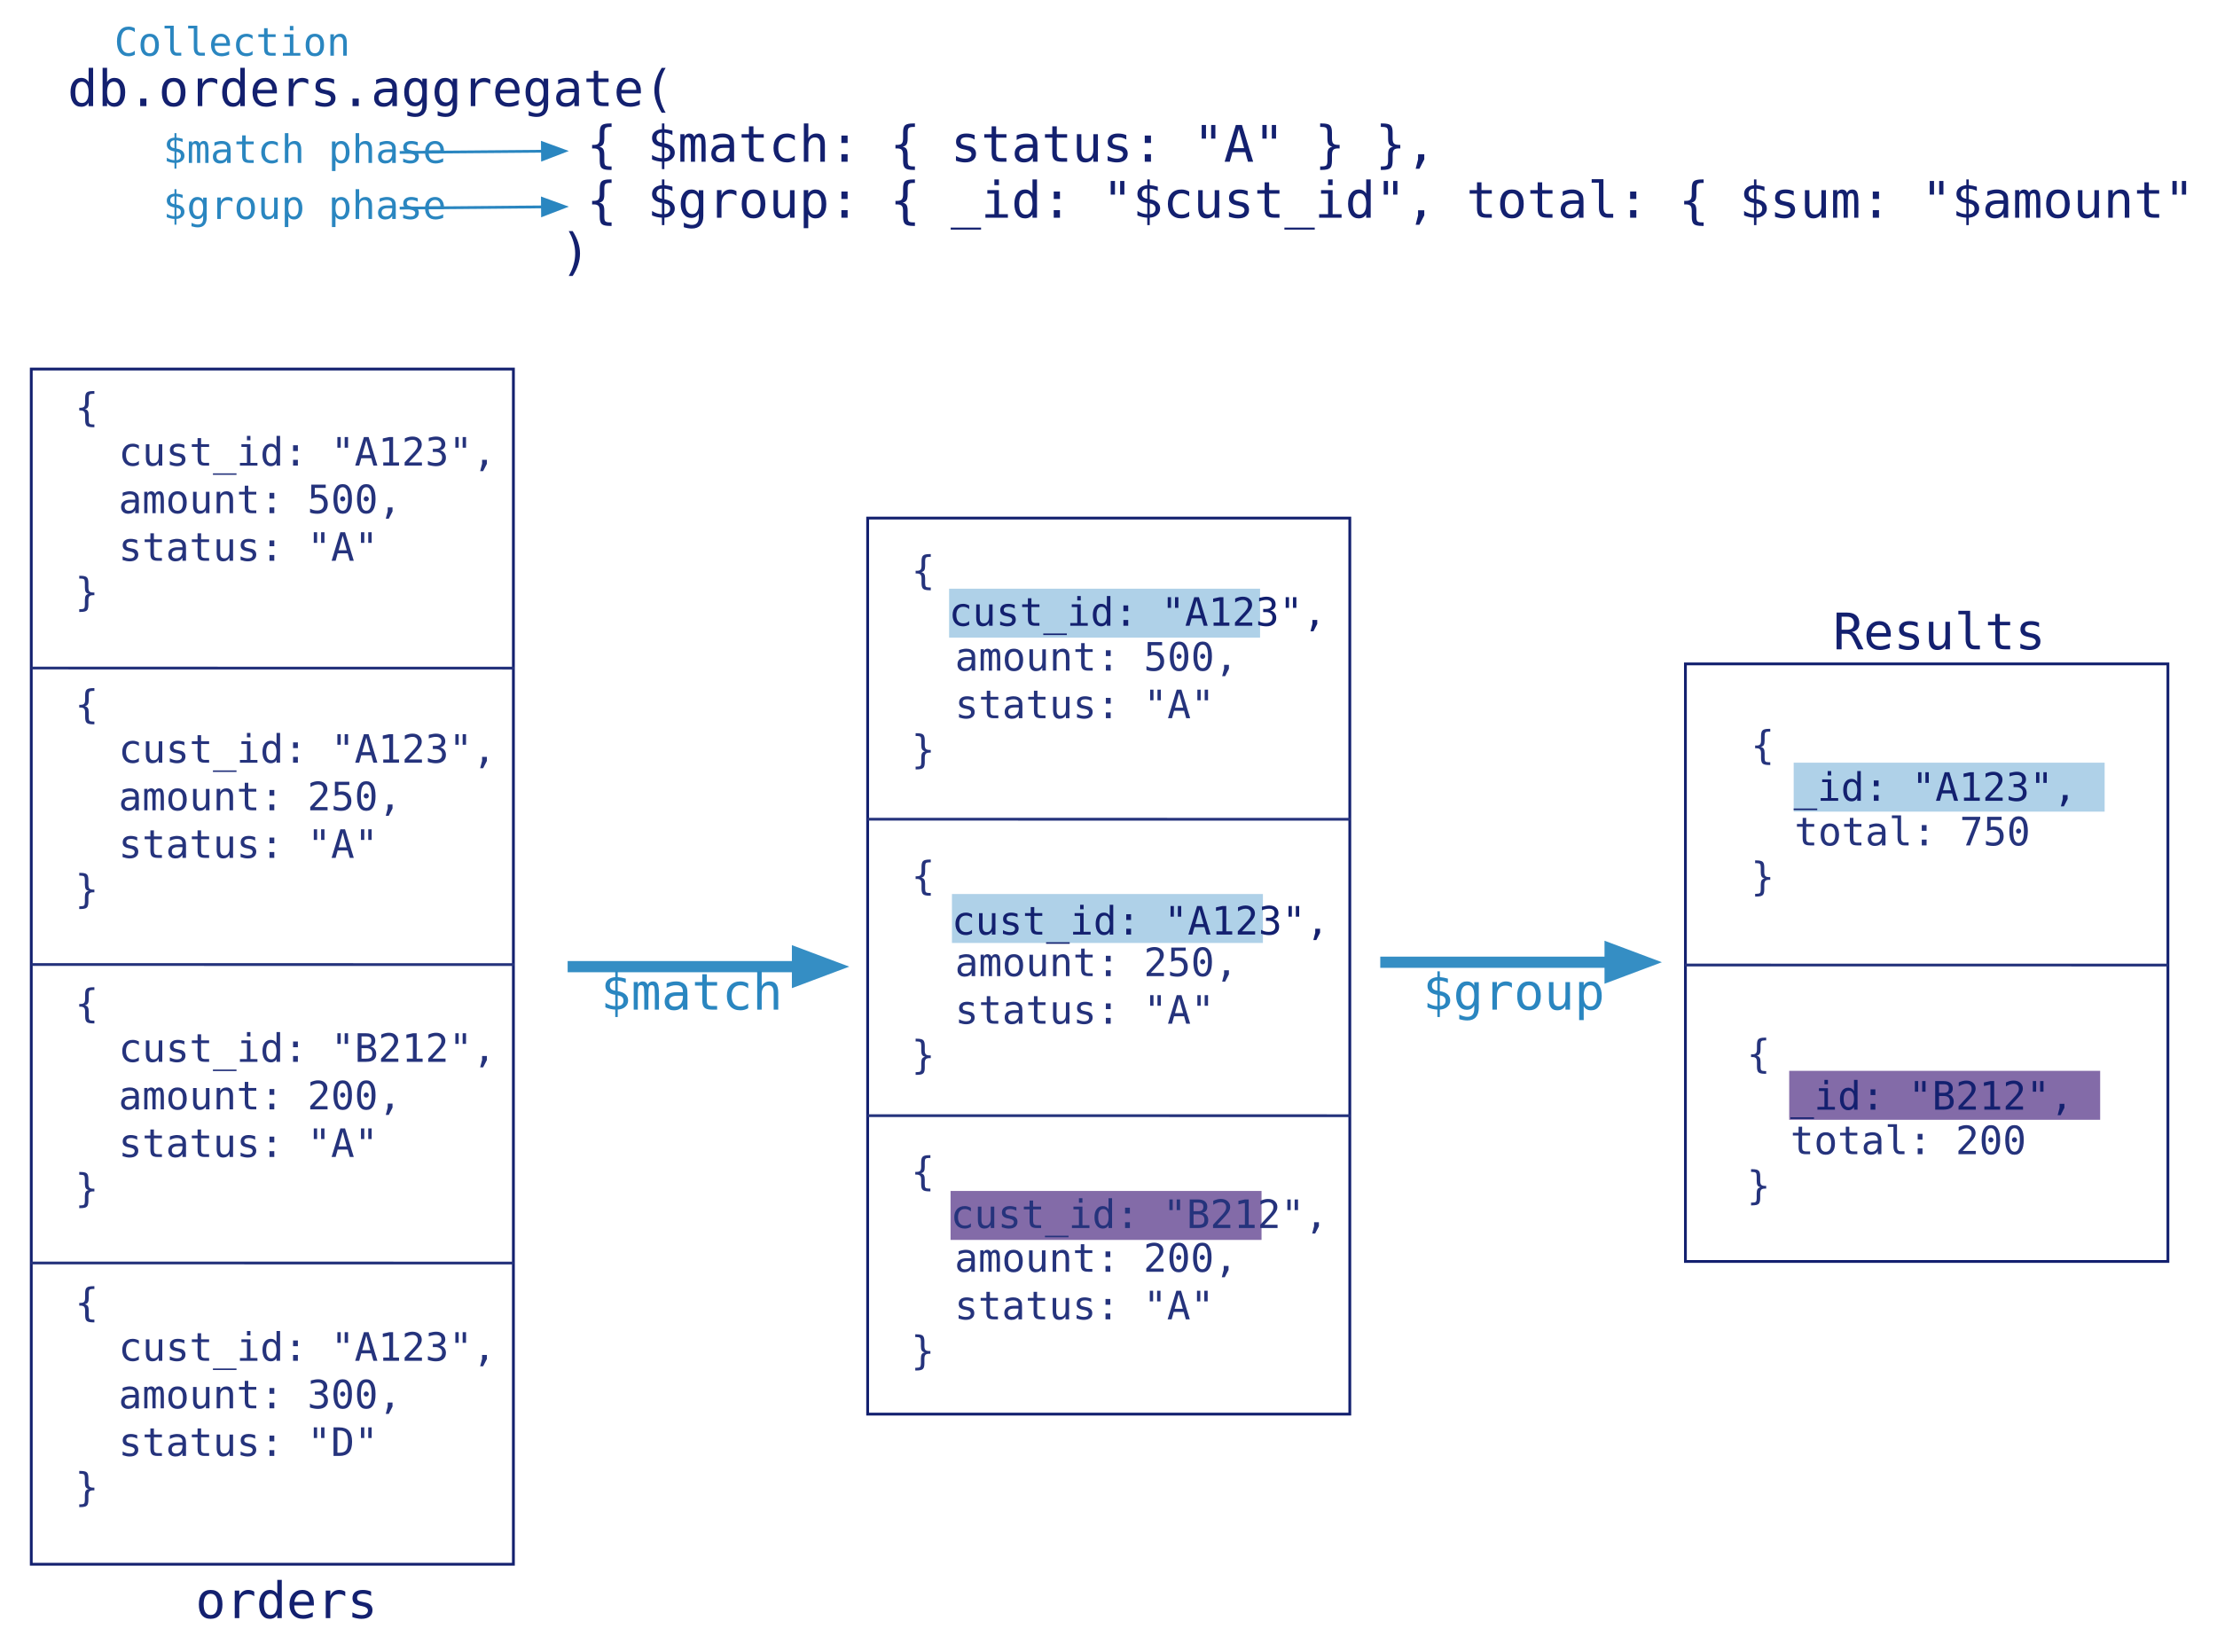
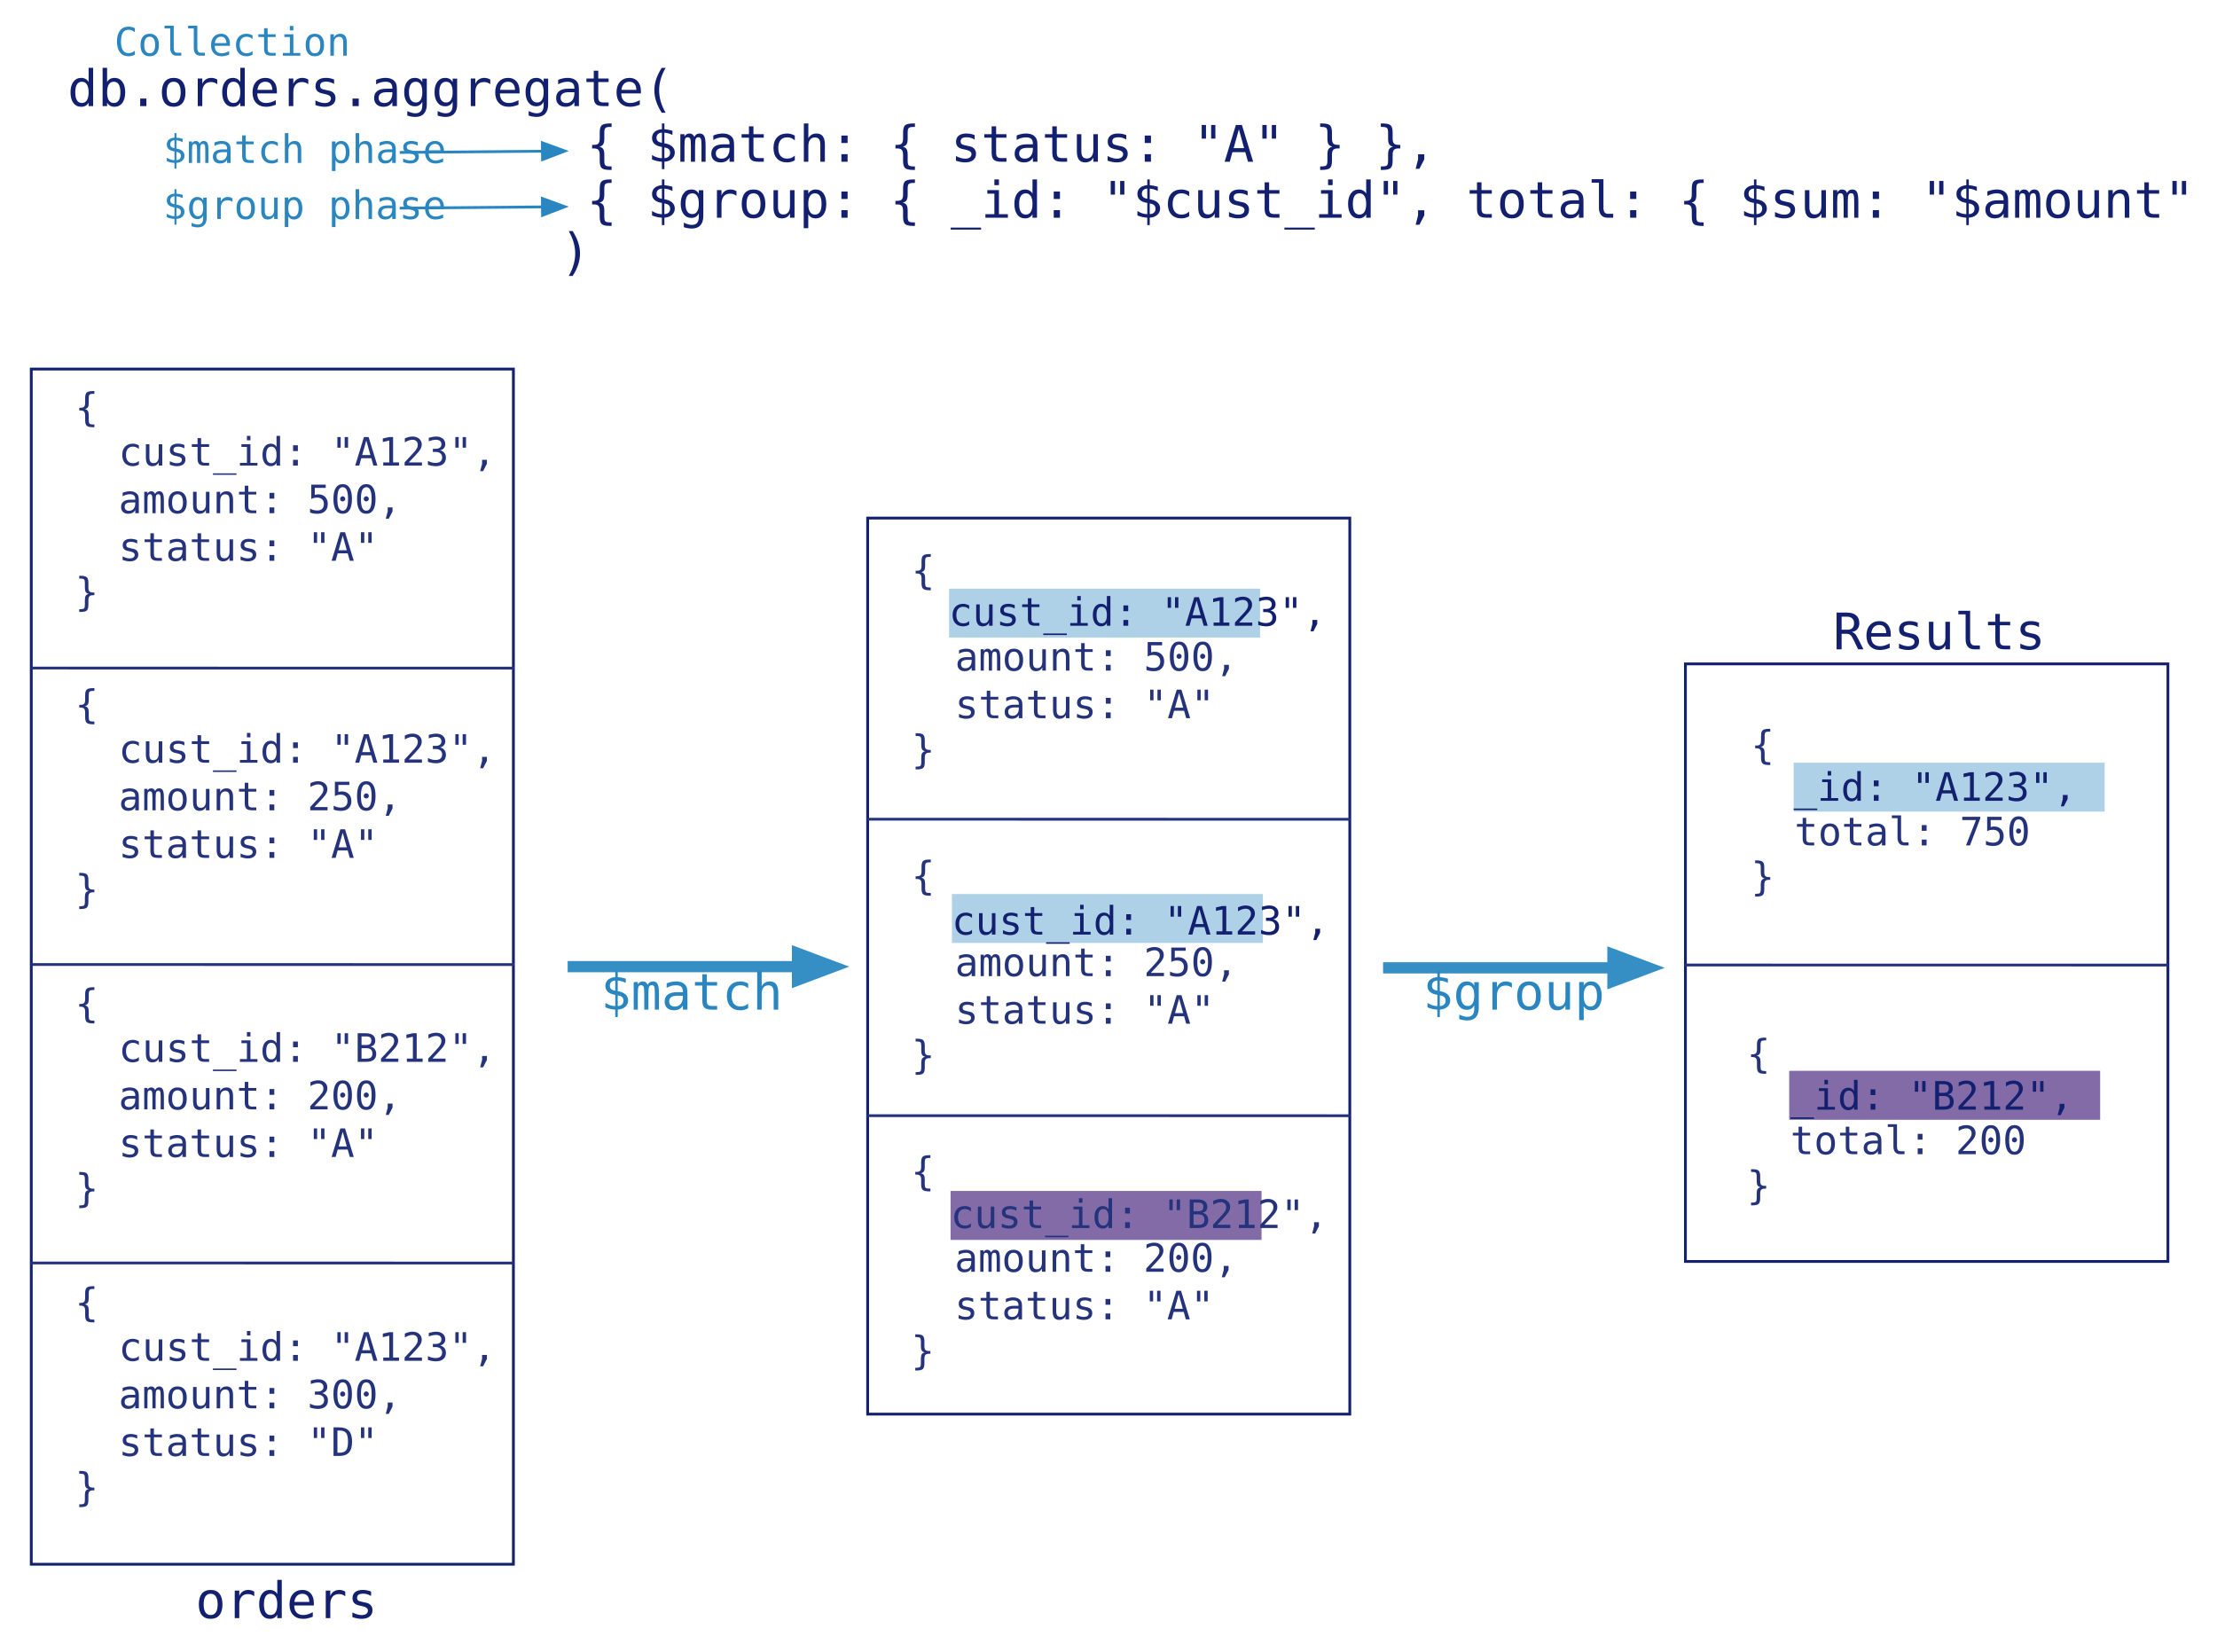
<svg xmlns="http://www.w3.org/2000/svg" version="1.1" x="0px" y="0px" width="792" height="590" viewBox="0, 0, 792, 590">
  <g id="Layer 2">
    <g>
      <path d="M339.058,210.318 L450.147,210.318 L450.147,227.807 L339.058,227.807 z" fill="#AFD1E8" />
      <text transform="matrix(1, 0, 0, 1, 397.538, 219.685)">
        <tspan x="-58.559" y="3.878" font-family="Inconsolata" font-size="14" fill="#13206F">cust_id: "A123",</tspan>
      </text>
    </g>
    <g>
      <path d="M340.074,319.396 L451.164,319.396 L451.164,336.885 L340.074,336.885 z" fill="#AFD1E8" />
      <text transform="matrix(1, 0, 0, 1, 396.851, 329.563)">
        <tspan x="-56.855" y="4.321" font-family="Inconsolata" font-size="14" fill="#13206F">cust_id: "A123",</tspan>
      </text>
    </g>
    <path d="M309.96,185.092 L482.2,185.092 L482.2,505.213 L309.96,505.213 z" fill-opacity="0" stroke="#13206F" stroke-width="1" />
    <text transform="matrix(1, 0, 0, 1, 383.292, 345.228)">
      <tspan x="-57.707" y="-27.5" font-family="Inconsolata" font-size="14" fill="#25337C">{ </tspan>
      <tspan x="-57.707" y="-12.5" font-family="Inconsolata" font-size="14" fill="#25337C">  </tspan>
      <tspan x="-57.707" y="3.5" font-family="GillSansMT" font-size="14" fill="#25337C">    </tspan>
      <tspan x="-42.148" y="3.5" font-family="Inconsolata" font-size="14" fill="#25337C">amount: 250,</tspan>
      <tspan x="-57.707" y="20.5" font-family="GillSansMT" font-size="14" fill="#25337C">    </tspan>
      <tspan x="-42.148" y="20.5" font-family="Inconsolata" font-size="14" fill="#25337C">status: "A"</tspan>
      <tspan x="-57.707" y="36.5" font-family="Inconsolata" font-size="14" fill="#25337C">}</tspan>
    </text>
    <text transform="matrix(1, 0, 0, 1, 380.957, 236.092)">
      <tspan x="-55.372" y="-27.5" font-family="Inconsolata" font-size="14" fill="#25337C">{ </tspan>
      <tspan x="-55.372" y="-12.5" font-family="Inconsolata" font-size="14" fill="#25337C">  </tspan>
      <tspan x="-55.372" y="3.5" font-family="GillSansMT" font-size="14" fill="#25337C">    </tspan>
      <tspan x="-39.814" y="3.5" font-family="Inconsolata" font-size="14" fill="#25337C">amount: 500,</tspan>
      <tspan x="-55.372" y="20.5" font-family="GillSansMT" font-size="14" fill="#25337C">    </tspan>
      <tspan x="-39.814" y="20.5" font-family="Inconsolata" font-size="14" fill="#25337C">status: "A"</tspan>
      <tspan x="-55.372" y="36.5" font-family="Inconsolata" font-size="14" fill="#25337C">}</tspan>
    </text>
    <path d="M309.83,292.67 L482.33,292.693" fill-opacity="0" stroke="#25337C" stroke-width="1" />
    <path d="M309.83,398.58 L482.33,398.603" fill-opacity="0" stroke="#25337C" stroke-width="1" />
    <text transform="matrix(1, 0, 0, 1, 383.227, 450.846)">
      <tspan x="-57.772" y="-27.5" font-family="Inconsolata" font-size="14" fill="#25337C">{ </tspan>
      <tspan x="-57.772" y="-12.5" font-family="Inconsolata" font-size="14" fill="#25337C">  </tspan>
      <tspan x="-57.772" y="3.5" font-family="GillSansMT" font-size="14" fill="#25337C">    </tspan>
      <tspan x="-42.213" y="3.5" font-family="Inconsolata" font-size="14" fill="#25337C">amount: 200,</tspan>
      <tspan x="-57.772" y="20.5" font-family="GillSansMT" font-size="14" fill="#25337C">    </tspan>
      <tspan x="-42.213" y="20.5" font-family="Inconsolata" font-size="14" fill="#25337C">status: "A"</tspan>
      <tspan x="-57.772" y="36.5" font-family="Inconsolata" font-size="14" fill="#25337C">}</tspan>
    </text>
    <g>
      <path d="M339.58,425.484 L450.67,425.484 L450.67,442.972 L339.58,442.972 z" fill="#836BA8" />
      <text transform="matrix(1, 0, 0, 1, 395.58, 434.228)">
        <tspan x="-56" y="4.5" font-family="Inconsolata" font-size="14" fill="#25337C">cust_id: "B212",</tspan>
      </text>
    </g>
    <g>
      <path d="M11.17,131.848 L183.41,131.848 L183.41,558.848 L11.17,558.848 z" fill-opacity="0" stroke="#13206F" stroke-width="1" />
      <text transform="matrix(1, 0, 0, 1, 93.295, 178.848)">
        <tspan x="-66.5" y="-28.5" font-family="Inconsolata" font-size="14" fill="#25337C">{ </tspan>
        <tspan x="-66.5" y="-12.5" font-family="GillSansMT" font-size="14" fill="#25337C">    </tspan>
        <tspan x="-50.941" y="-12.5" font-family="Inconsolata" font-size="14" fill="#25337C">cust_id: "A123",</tspan>
        <tspan x="-66.5" y="4.5" font-family="GillSansMT" font-size="14" fill="#25337C">    </tspan>
        <tspan x="-50.941" y="4.5" font-family="Inconsolata" font-size="14" fill="#25337C">amount: 500,</tspan>
        <tspan x="-66.5" y="21.5" font-family="GillSansMT" font-size="14" fill="#25337C">    </tspan>
        <tspan x="-50.941" y="21.5" font-family="Inconsolata" font-size="14" fill="#25337C">status: "A"</tspan>
        <tspan x="-66.5" y="37.5" font-family="Inconsolata" font-size="14" fill="#25337C">}</tspan>
      </text>
      <path d="M11.17,238.672 L183.67,238.695" fill-opacity="0" stroke="#25337C" stroke-width="1" />
      <text transform="matrix(1, 0, 0, 1, 93.295, 284.984)">
        <tspan x="-66.5" y="-28.5" font-family="Inconsolata" font-size="14" fill="#25337C">{ </tspan>
        <tspan x="-66.5" y="-12.5" font-family="GillSansMT" font-size="14" fill="#25337C">    </tspan>
        <tspan x="-50.941" y="-12.5" font-family="Inconsolata" font-size="14" fill="#25337C">cust_id: "A123",</tspan>
        <tspan x="-66.5" y="4.5" font-family="GillSansMT" font-size="14" fill="#25337C">    </tspan>
        <tspan x="-50.941" y="4.5" font-family="Inconsolata" font-size="14" fill="#25337C">amount: 250,</tspan>
        <tspan x="-66.5" y="21.5" font-family="GillSansMT" font-size="14" fill="#25337C">    </tspan>
        <tspan x="-50.941" y="21.5" font-family="Inconsolata" font-size="14" fill="#25337C">status: "A"</tspan>
        <tspan x="-66.5" y="37.5" font-family="Inconsolata" font-size="14" fill="#25337C">}</tspan>
      </text>
      <path d="M11.17,344.582 L183.67,344.605" fill-opacity="0" stroke="#25337C" stroke-width="1" />
      <text transform="matrix(1, 0, 0, 1, 93.295, 391.848)">
        <tspan x="-66.5" y="-28.5" font-family="Inconsolata" font-size="14" fill="#25337C">{ </tspan>
        <tspan x="-66.5" y="-12.5" font-family="GillSansMT" font-size="14" fill="#25337C">    </tspan>
        <tspan x="-50.941" y="-12.5" font-family="Inconsolata" font-size="14" fill="#25337C">cust_id: "B212",</tspan>
        <tspan x="-66.5" y="4.5" font-family="GillSansMT" font-size="14" fill="#25337C">    </tspan>
        <tspan x="-50.941" y="4.5" font-family="Inconsolata" font-size="14" fill="#25337C">amount: 200,</tspan>
        <tspan x="-66.5" y="21.5" font-family="GillSansMT" font-size="14" fill="#25337C">    </tspan>
        <tspan x="-50.941" y="21.5" font-family="Inconsolata" font-size="14" fill="#25337C">status: "A"</tspan>
        <tspan x="-66.5" y="37.5" font-family="Inconsolata" font-size="14" fill="#25337C">}</tspan>
      </text>
      <path d="M10.998,451.215 L183.498,451.238" fill-opacity="0" stroke="#25337C" stroke-width="1" />
      <text transform="matrix(1, 0, 0, 1, 93.295, 498.652)">
        <tspan x="-66.5" y="-28.5" font-family="Inconsolata" font-size="14" fill="#25337C">{ </tspan>
        <tspan x="-66.5" y="-12.5" font-family="GillSansMT" font-size="14" fill="#25337C">    </tspan>
        <tspan x="-50.941" y="-12.5" font-family="Inconsolata" font-size="14" fill="#25337C">cust_id: "A123",</tspan>
        <tspan x="-66.5" y="4.5" font-family="GillSansMT" font-size="14" fill="#25337C">    </tspan>
        <tspan x="-50.941" y="4.5" font-family="Inconsolata" font-size="14" fill="#25337C">amount: 300,</tspan>
        <tspan x="-66.5" y="21.5" font-family="GillSansMT" font-size="14" fill="#25337C">    </tspan>
        <tspan x="-50.941" y="21.5" font-family="Inconsolata" font-size="14" fill="#25337C">status: "D"</tspan>
        <tspan x="-66.5" y="37.5" font-family="Inconsolata" font-size="14" fill="#25337C">}</tspan>
      </text>
    </g>
    <g>
      <g>
        <path d="M640.77,272.477 L751.86,272.477 L751.86,289.965 L640.77,289.965 z" fill="#AFD1E8" />
        <text transform="matrix(1, 0, 0, 1, 692.522, 282.221)">
          <tspan x="-51.752" y="3.878" font-family="Inconsolata" font-size="14" fill="#13206F">_id: "A123",</tspan>
        </text>
        <text transform="matrix(1, 0, 0, 1, 671.317, 290.027)">
          <tspan x="-45.827" y="-19" font-family="Inconsolata" font-size="14" fill="#25337C">{ </tspan>
          <tspan x="-45.827" y="-4" font-family="Inconsolata" font-size="14" fill="#25337C">  </tspan>
          <tspan x="-45.827" y="12" font-family="GillSansMT" font-size="14" fill="#25337C">    </tspan>
          <tspan x="-30.269" y="12" font-family="Inconsolata" font-size="14" fill="#25337C">total: 750</tspan>
          <tspan x="-45.827" y="28" font-family="Inconsolata" font-size="14" fill="#25337C">}</tspan>
        </text>
      </g>
      <path d="M639.172,382.568 L750.262,382.568 L750.262,400.057 L639.172,400.057 z" fill="#836BA8" />
      <text transform="matrix(1, 0, 0, 1, 696.466, 392.113)">
        <tspan x="-56.855" y="4.321" font-family="Inconsolata" font-size="14" fill="#13206F">_id: "B212",</tspan>
      </text>
      <text transform="matrix(1, 0, 0, 1, 675.682, 400.348)">
        <tspan x="-51.653" y="-19" font-family="Inconsolata" font-size="14" fill="#25337C">{ </tspan>
        <tspan x="-51.653" y="-4" font-family="Inconsolata" font-size="14" fill="#25337C">  </tspan>
        <tspan x="-51.653" y="12" font-family="GillSansMT" font-size="14" fill="#25337C">    </tspan>
        <tspan x="-36.095" y="12" font-family="Inconsolata" font-size="14" fill="#25337C">total: 200</tspan>
        <tspan x="-51.653" y="28" font-family="Inconsolata" font-size="14" fill="#25337C">}</tspan>
      </text>
      <path d="M602.097,237.184 L774.467,237.184 L774.467,450.672 L602.097,450.672 z" fill-opacity="0" stroke="#13206F" stroke-width="1" />
      <path d="M601.967,344.762 L774.467,344.785" fill-opacity="0" stroke="#25337C" stroke-width="1" />
    </g>
    <text transform="matrix(1, 0, 0, 1, 140.213, 33.421)">
      <tspan x="-116.103" y="4.481" font-family="Inconsolata" font-size="18" fill="#13206F">db.orders.aggregate(</tspan>
    </text>
    <g>
      <path d="M142.787,54.459 L193.787,54.021" fill-opacity="0" stroke="#2A86C0" stroke-width="1" />
      <path d="M193.813,57.021 L201.787,53.952 L193.762,51.021 z" fill="#2A86C0" fill-opacity="1" stroke="#2A86C0" stroke-width="1" stroke-opacity="1" />
    </g>
    <g>
      <path d="M142.787,74.354 L193.787,73.915" fill-opacity="0" stroke="#2A86C0" stroke-width="1" />
      <path d="M193.813,76.915 L201.787,73.846 L193.762,70.915 z" fill="#2A86C0" fill-opacity="1" stroke="#2A86C0" stroke-width="1" stroke-opacity="1" />
    </g>
    <text transform="matrix(1, 0, 0, 1, 100.287, 53.701)">
      <tspan x="-42" y="4.5" font-family="Inconsolata" font-size="14" fill="#2A86C0">$match phase</tspan>
    </text>
    <text transform="matrix(1, 0, 0, 1, 100.287, 73.719)">
      <tspan x="-42" y="4.5" font-family="Inconsolata" font-size="14" fill="#2A86C0">$group phase</tspan>
    </text>
    <text transform="matrix(1, 0, 0, 1, 75.834, 15.402)">
      <tspan x="-35" y="4.5" font-family="Inconsolata" font-size="14" fill="#2A86C0">Collection</tspan>
    </text>
    <text transform="matrix(1, 0, 0, 1, 96.834, 572.598)">
      <tspan x="-27" y="5.5" font-family="Inconsolata" font-size="18" fill="#13206F">orders</tspan>
    </text>
    <text transform="matrix(1, 0, 0, 1, 687.717, 226.83)">
      <tspan x="-32.869" y="5.146" font-family="Inconsolata" font-size="18" fill="#13206F">Results</tspan>
    </text>
    <g>
-       <path d="M493.088,343.77 L575.196,343.77" fill-opacity="0" stroke="#358EC4" stroke-width="4" />
-       <path d="M575.196,348.57 L587.996,343.77 L575.196,338.97 z" fill="#358EC4" fill-opacity="1" stroke="#358EC4" stroke-width="4" stroke-opacity="1" />
+       <path d="M494.088,345.77 L576.196,345.77" fill-opacity="0" stroke="#358EC4" stroke-width="4" />
+       <path d="M576.196,350.57 L588.996,345.77 L576.196,340.97 z" fill="#358EC4" fill-opacity="1" stroke="#358EC4" stroke-width="4" stroke-opacity="1" />
    </g>
    <g>
      <path d="M202.787,345.348 L284.895,345.348" fill-opacity="0" stroke="#358EC4" stroke-width="4" />
      <path d="M284.895,350.148 L297.695,345.348 L284.895,340.548 z" fill="#358EC4" fill-opacity="1" stroke="#358EC4" stroke-width="4" stroke-opacity="1" />
    </g>
    <text transform="matrix(1, 0, 0, 1, 241.596, 355.199)">
      <tspan x="-27" y="5.5" font-family="Inconsolata" font-size="18" fill="#2A86C0">$match</tspan>
    </text>
    <text transform="matrix(1, 0, 0, 1, 535.283, 355.199)">
      <tspan x="-27" y="5.5" font-family="Inconsolata" font-size="18" fill="#2A86C0">$group</tspan>
    </text>
    <text transform="matrix(1, 0, 0, 1, 489.122, 63.998)">
      <tspan x="-279.536" y="-6.221" font-family="Inconsolata" font-size="18" fill="#13206F">{ $match: { status: "A" } }, </tspan>
      <tspan x="-279.536" y="13.779" font-family="Inconsolata" font-size="18" fill="#13206F">{ $group: { _id: "$cust_id", total: { $sum: "$amount" } } }</tspan>
    </text>
    <text transform="matrix(1, 0, 0, 1, 204.847, 91.737)">
      <tspan x="-4.739" y="4.481" font-family="Inconsolata" font-size="18" fill="#13206F">)</tspan>
    </text>
  </g>
  <defs />
</svg>
